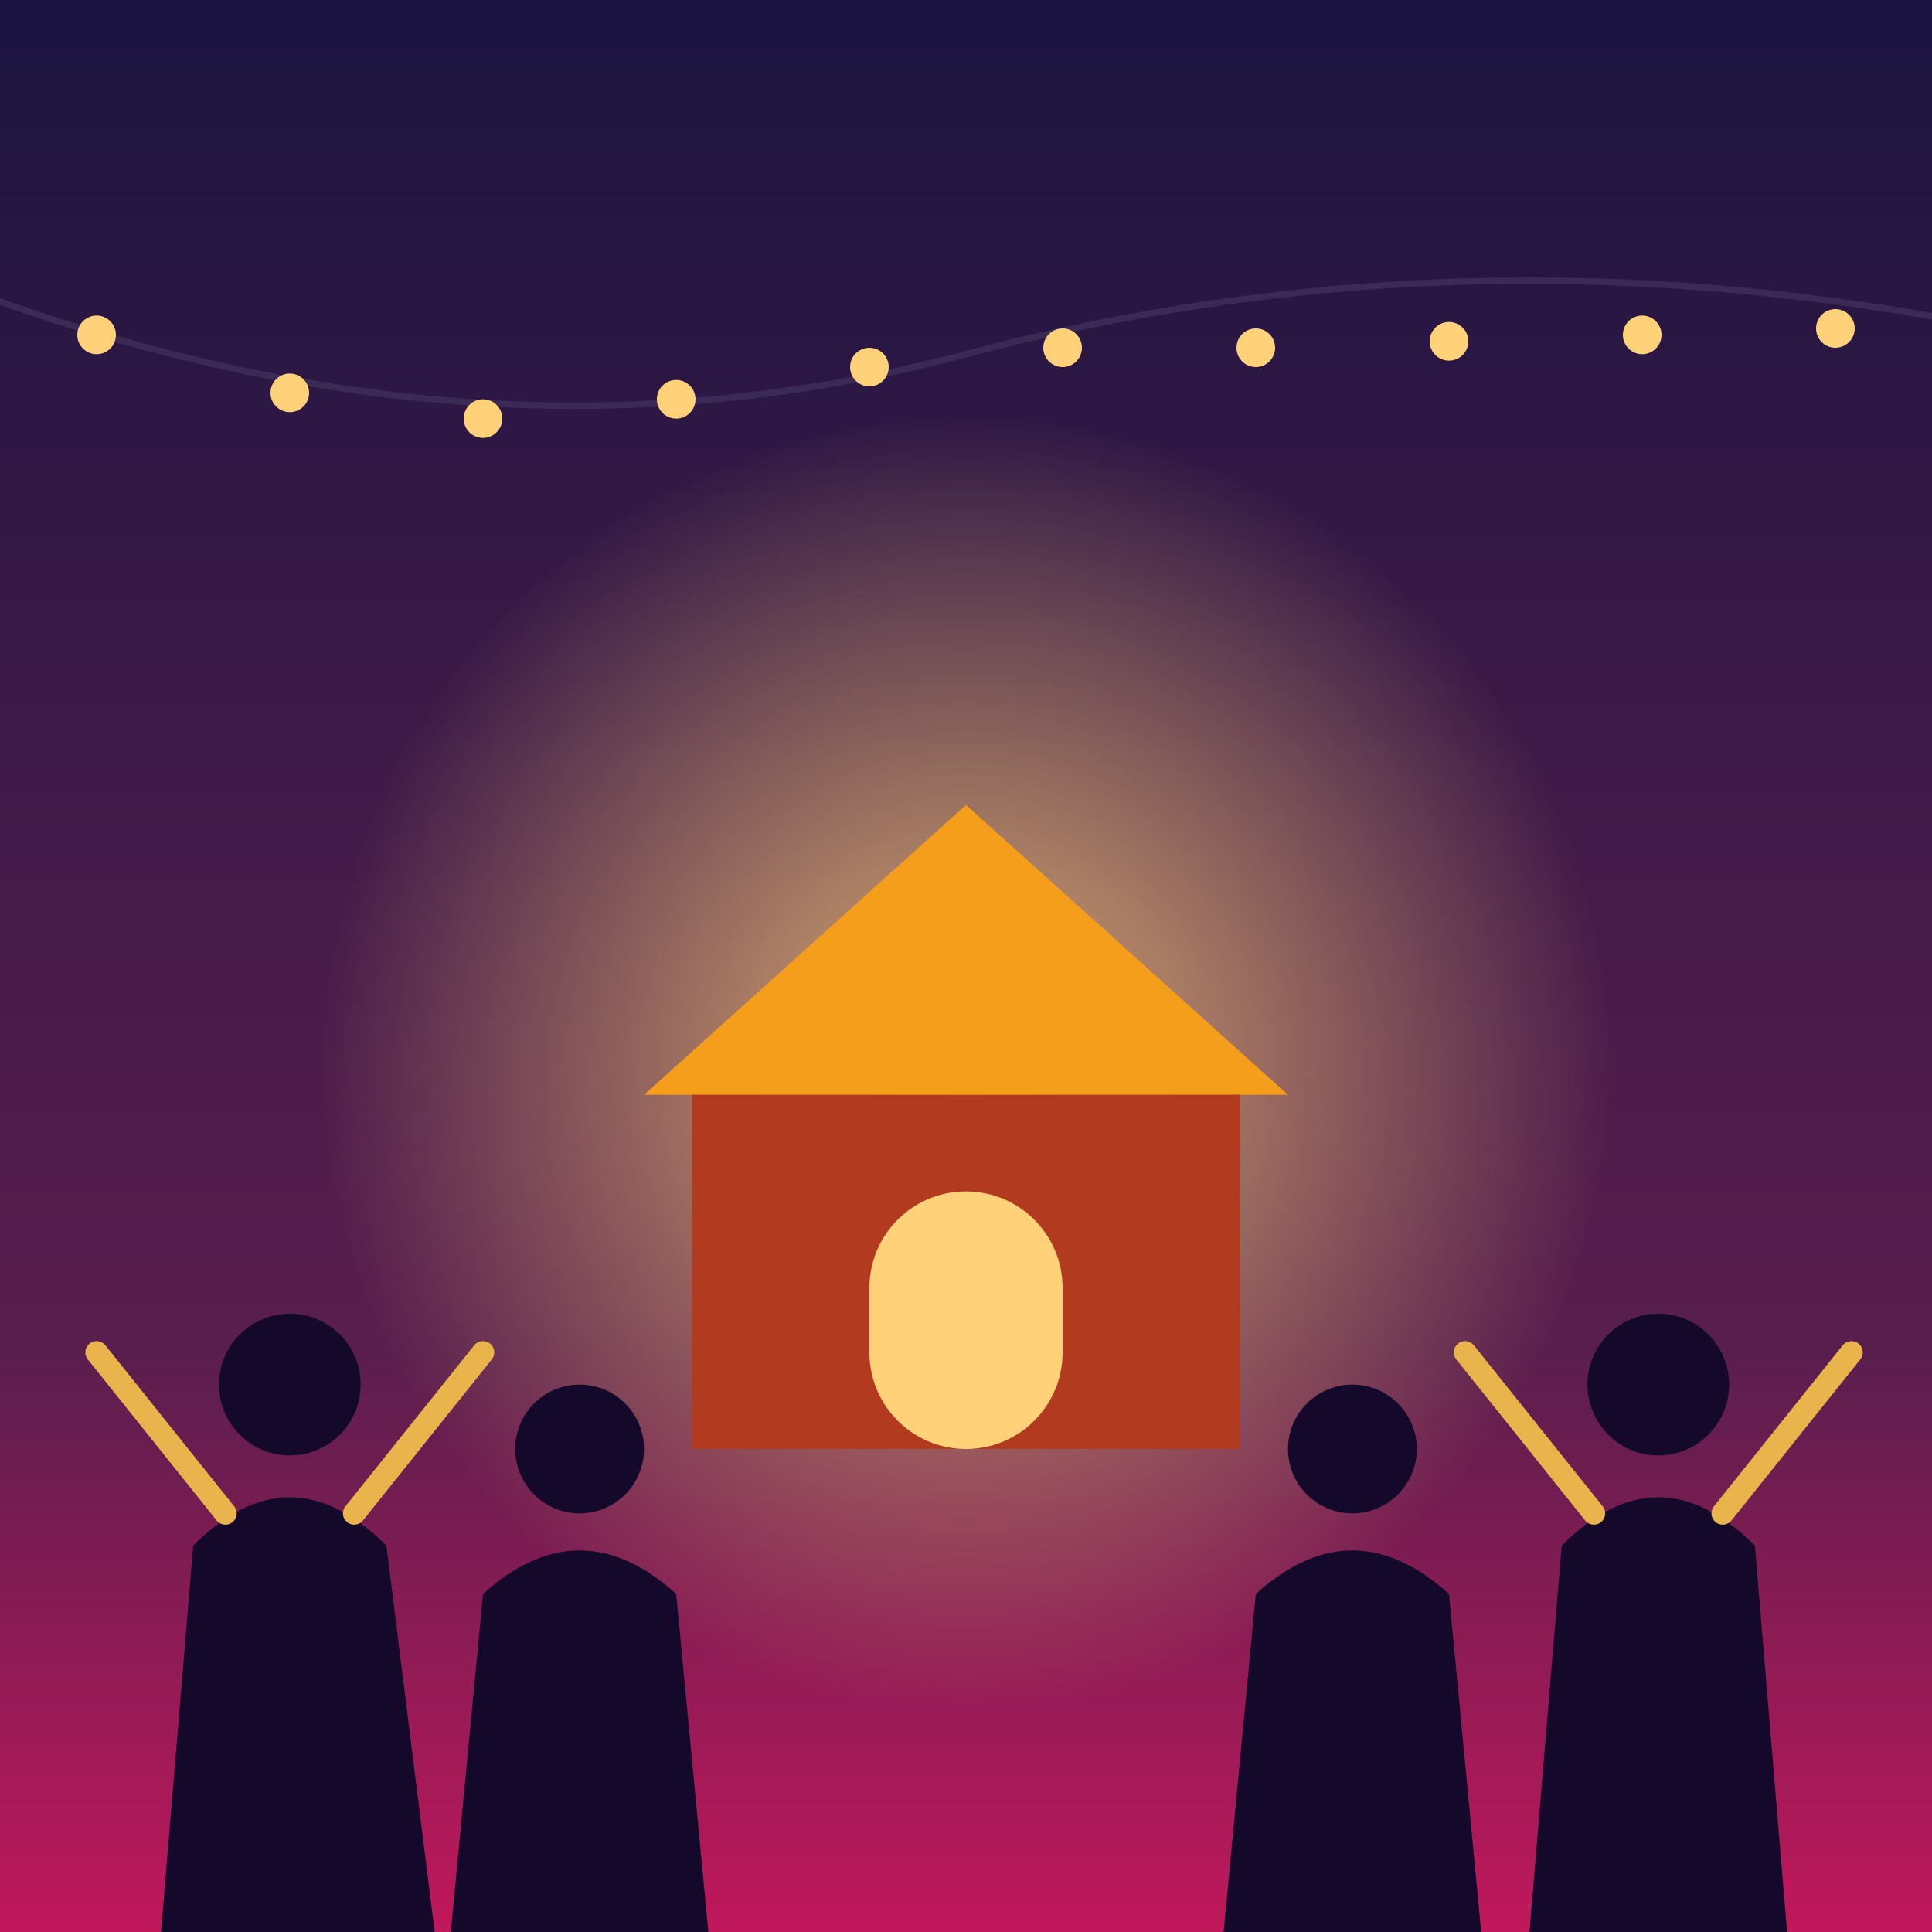
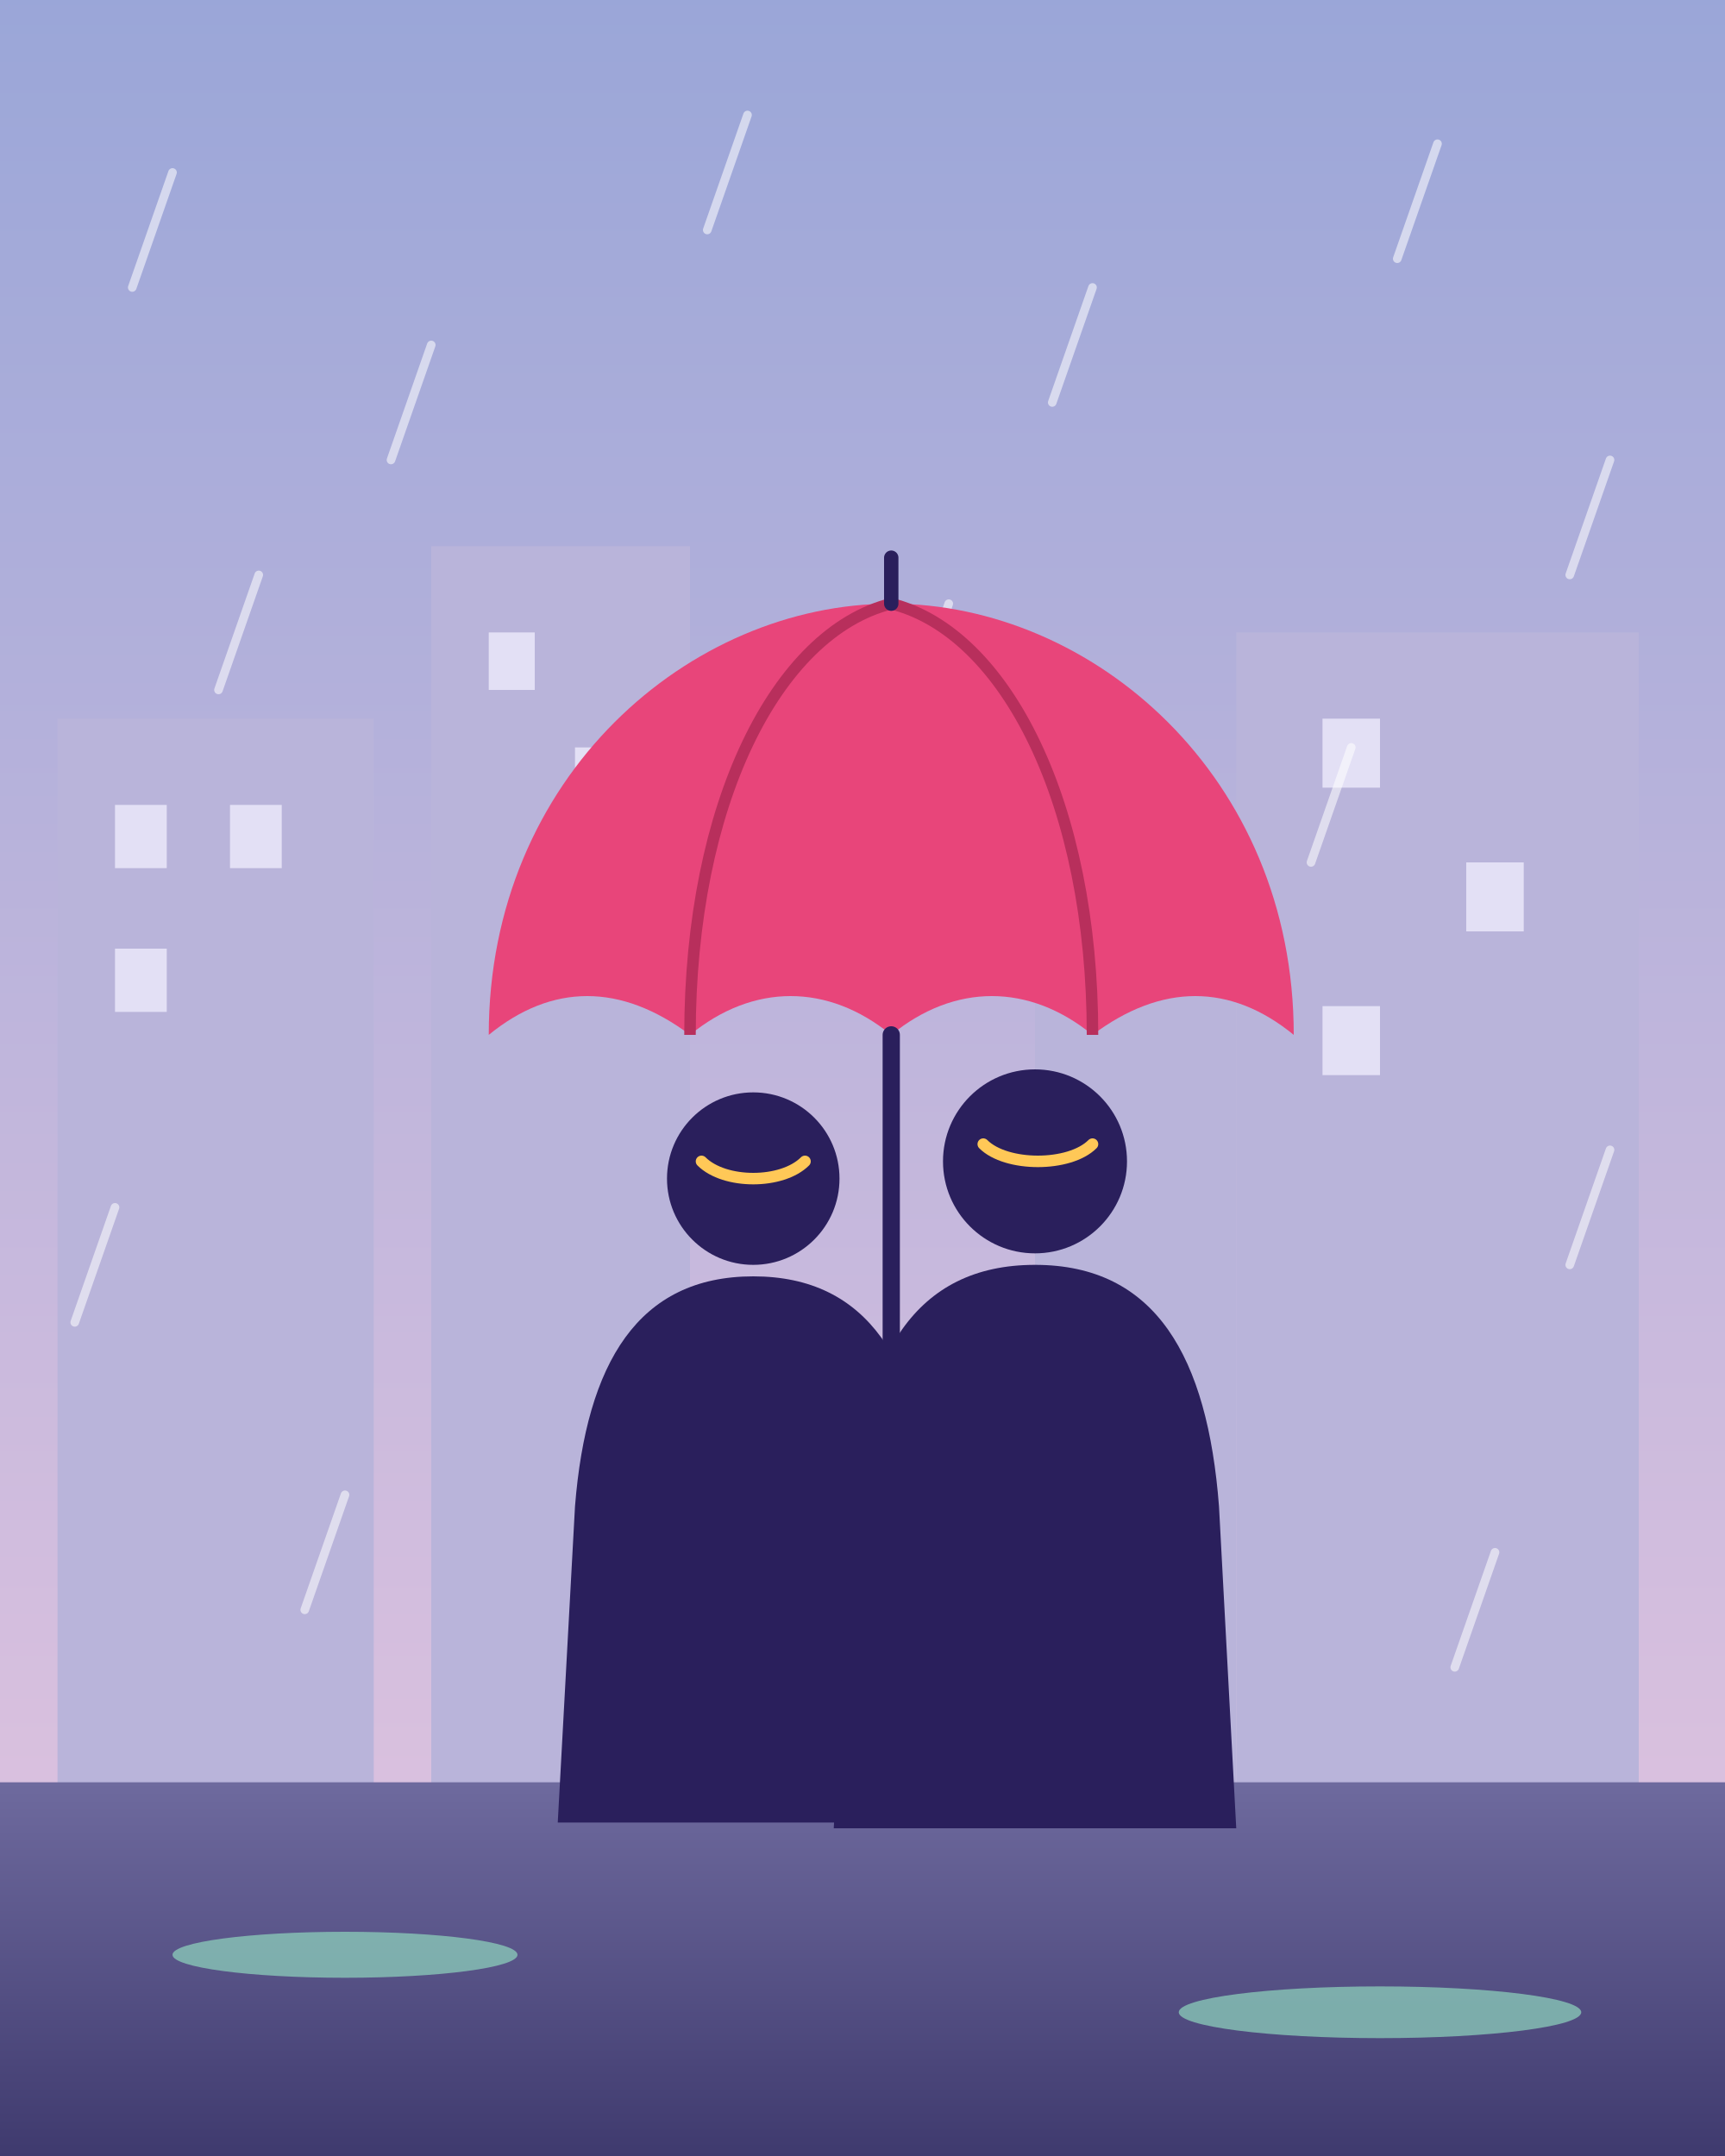
- <svg xmlns="http://www.w3.org/2000/svg" viewBox="0 0 600 600" width="600" height="600">
+ <svg xmlns="http://www.w3.org/2000/svg" viewBox="0 0 600 750" width="600" height="750">
  <defs>
    <linearGradient id="sky" x1="0" y1="0" x2="0" y2="1">
-       <stop offset="0" stop-color="#1A1440" />
-       <stop offset=".7" stop-color="#5A1E4E" />
-       <stop offset="1" stop-color="#C2185B" />
+       <stop offset="0" stop-color="#9AA6D8" />
+       <stop offset="1" stop-color="#E7C6E0" />
    </linearGradient>
-     <radialGradient id="g" cx=".5" cy=".5" r=".5">
-       <stop offset="0" stop-color="#FFD27A" stop-opacity=".8" />
-       <stop offset="1" stop-color="#FFD27A" stop-opacity="0" />
-     </radialGradient>
+     <linearGradient id="st" x1="0" y1="0" x2="0" y2="1">
+       <stop offset="0" stop-color="#6E6A9E" />
+       <stop offset="1" stop-color="#3F3A6E" />
+     </linearGradient>
  </defs>
-   <rect width="600" height="600" fill="url(#sky)" />
-   <path d="M-10 90 Q150 150 300 110 T610 100" fill="none" stroke="#3A2A55" stroke-width="2" />
-   <g fill="#FFD27A">
-     <circle cx="30" cy="104" r="6" />
-     <circle cx="90" cy="122" r="6" />
-     <circle cx="150" cy="130" r="6" />
-     <circle cx="210" cy="124" r="6" />
-     <circle cx="270" cy="114" r="6" />
-     <circle cx="330" cy="108" r="6" />
-     <circle cx="390" cy="108" r="6" />
-     <circle cx="450" cy="106" r="6" />
-     <circle cx="510" cy="104" r="6" />
-     <circle cx="570" cy="102" r="6" />
+   <rect width="600" height="750" fill="url(#sky)" />
+   <g fill="#B9B4DA">
+     <rect x="20" y="250" width="110" height="380" />
+     <rect x="150" y="190" width="90" height="440" />
+     <rect x="430" y="220" width="140" height="410" />
+     <rect x="360" y="290" width="70" height="340" />
  </g>
-   <circle cx="300" cy="330" r="200" fill="url(#g)" />
-   <path d="M200 340 L300 250 L400 340 Z" fill="#F59E1B" />
-   <rect x="215" y="340" width="170" height="110" fill="#B23A1E" />
-   <rect x="270" y="370" width="60" height="80" rx="30" fill="#FFD27A" />
-   <g fill="#14092A">
-     <circle cx="90" cy="430" r="22" />
-     <path d="M50 600 L60 480 Q90 450 120 480 L135 600Z" />
-     <circle cx="180" cy="450" r="20" />
-     <path d="M140 600 L150 495 Q180 468 210 495 L220 600Z" />
-     <circle cx="420" cy="450" r="20" />
-     <path d="M380 600 L390 495 Q420 468 450 495 L460 600Z" />
-     <circle cx="515" cy="430" r="22" />
-     <path d="M475 600 L485 480 Q515 450 545 480 L555 600Z" />
+   <g fill="#E3E0F5">
+     <rect x="40" y="280" width="18" height="22" />
+     <rect x="80" y="280" width="18" height="22" />
+     <rect x="40" y="330" width="18" height="22" />
+     <rect x="170" y="220" width="16" height="20" />
+     <rect x="200" y="260" width="16" height="20" />
+     <rect x="460" y="250" width="20" height="24" />
+     <rect x="510" y="300" width="20" height="24" />
+     <rect x="460" y="350" width="20" height="24" />
  </g>
-   <g stroke="#E9B44C" stroke-width="7" stroke-linecap="round">
-     <path d="M70 470 L30 420" />
-     <path d="M110 470 L150 420" />
-     <path d="M495 470 L455 420" />
-     <path d="M535 470 L575 420" />
+   <rect x="0" y="620" width="600" height="130" fill="url(#st)" />
+   <g stroke="#FFFFFF" stroke-width="3" stroke-linecap="round" opacity=".55">
+     <path d="M60 60l-14 40M150 120l-14 40M260 40l-14 40M380 100l-14 40M500 50l-14 40M560 160l-14 40M90 200l-14 40M330 210l-14 40M470 260l-14 40M40 420l-14 40M560 400l-14 40M120 520l-14 40M520 540l-14 40" />
+   </g>
+   <path d="M170 360c0-90 70-150 140-150s140 60 140 150c-22-18-46-18-70 0-22-18-48-18-70 0-22-18-48-18-70 0-24-18-48-18-70 0Z" fill="#E8457A" />
+   <path d="M240 360c0-80 30-140 70-150M380 360c0-80-30-140-70-150" stroke="#B82F5C" stroke-width="4" fill="none" />
+   <path d="M310 210v-16" stroke="#2A1F5C" stroke-width="5" stroke-linecap="round" />
+   <path d="M310 360v150c0 18 22 18 22 0" stroke="#2A1F5C" stroke-width="6" fill="none" stroke-linecap="round" />
+   <g fill="#2A1F5C">
+     <circle cx="262" cy="410" r="30" />
+     <path d="M262 444c-40 0-58 30-62 80l-6 110h136l-6-110c-4-50-22-80-62-80Z" />
+     <circle cx="360" cy="404" r="32" />
+     <path d="M360 440c-42 0-60 32-64 84l-6 112h140l-6-112c-4-52-22-84-64-84Z" />
+   </g>
+   <path d="M244 404c8 8 28 8 36 0" stroke="#FFC857" stroke-width="4" fill="none" stroke-linecap="round" />
+   <path d="M342 398c8 8 30 8 38 0" stroke="#FFC857" stroke-width="4" fill="none" stroke-linecap="round" />
+   <g fill="#8FD6BD" opacity=".7">
+     <ellipse cx="120" cy="680" rx="60" ry="8" />
+     <ellipse cx="480" cy="700" rx="70" ry="9" />
  </g>
</svg>
